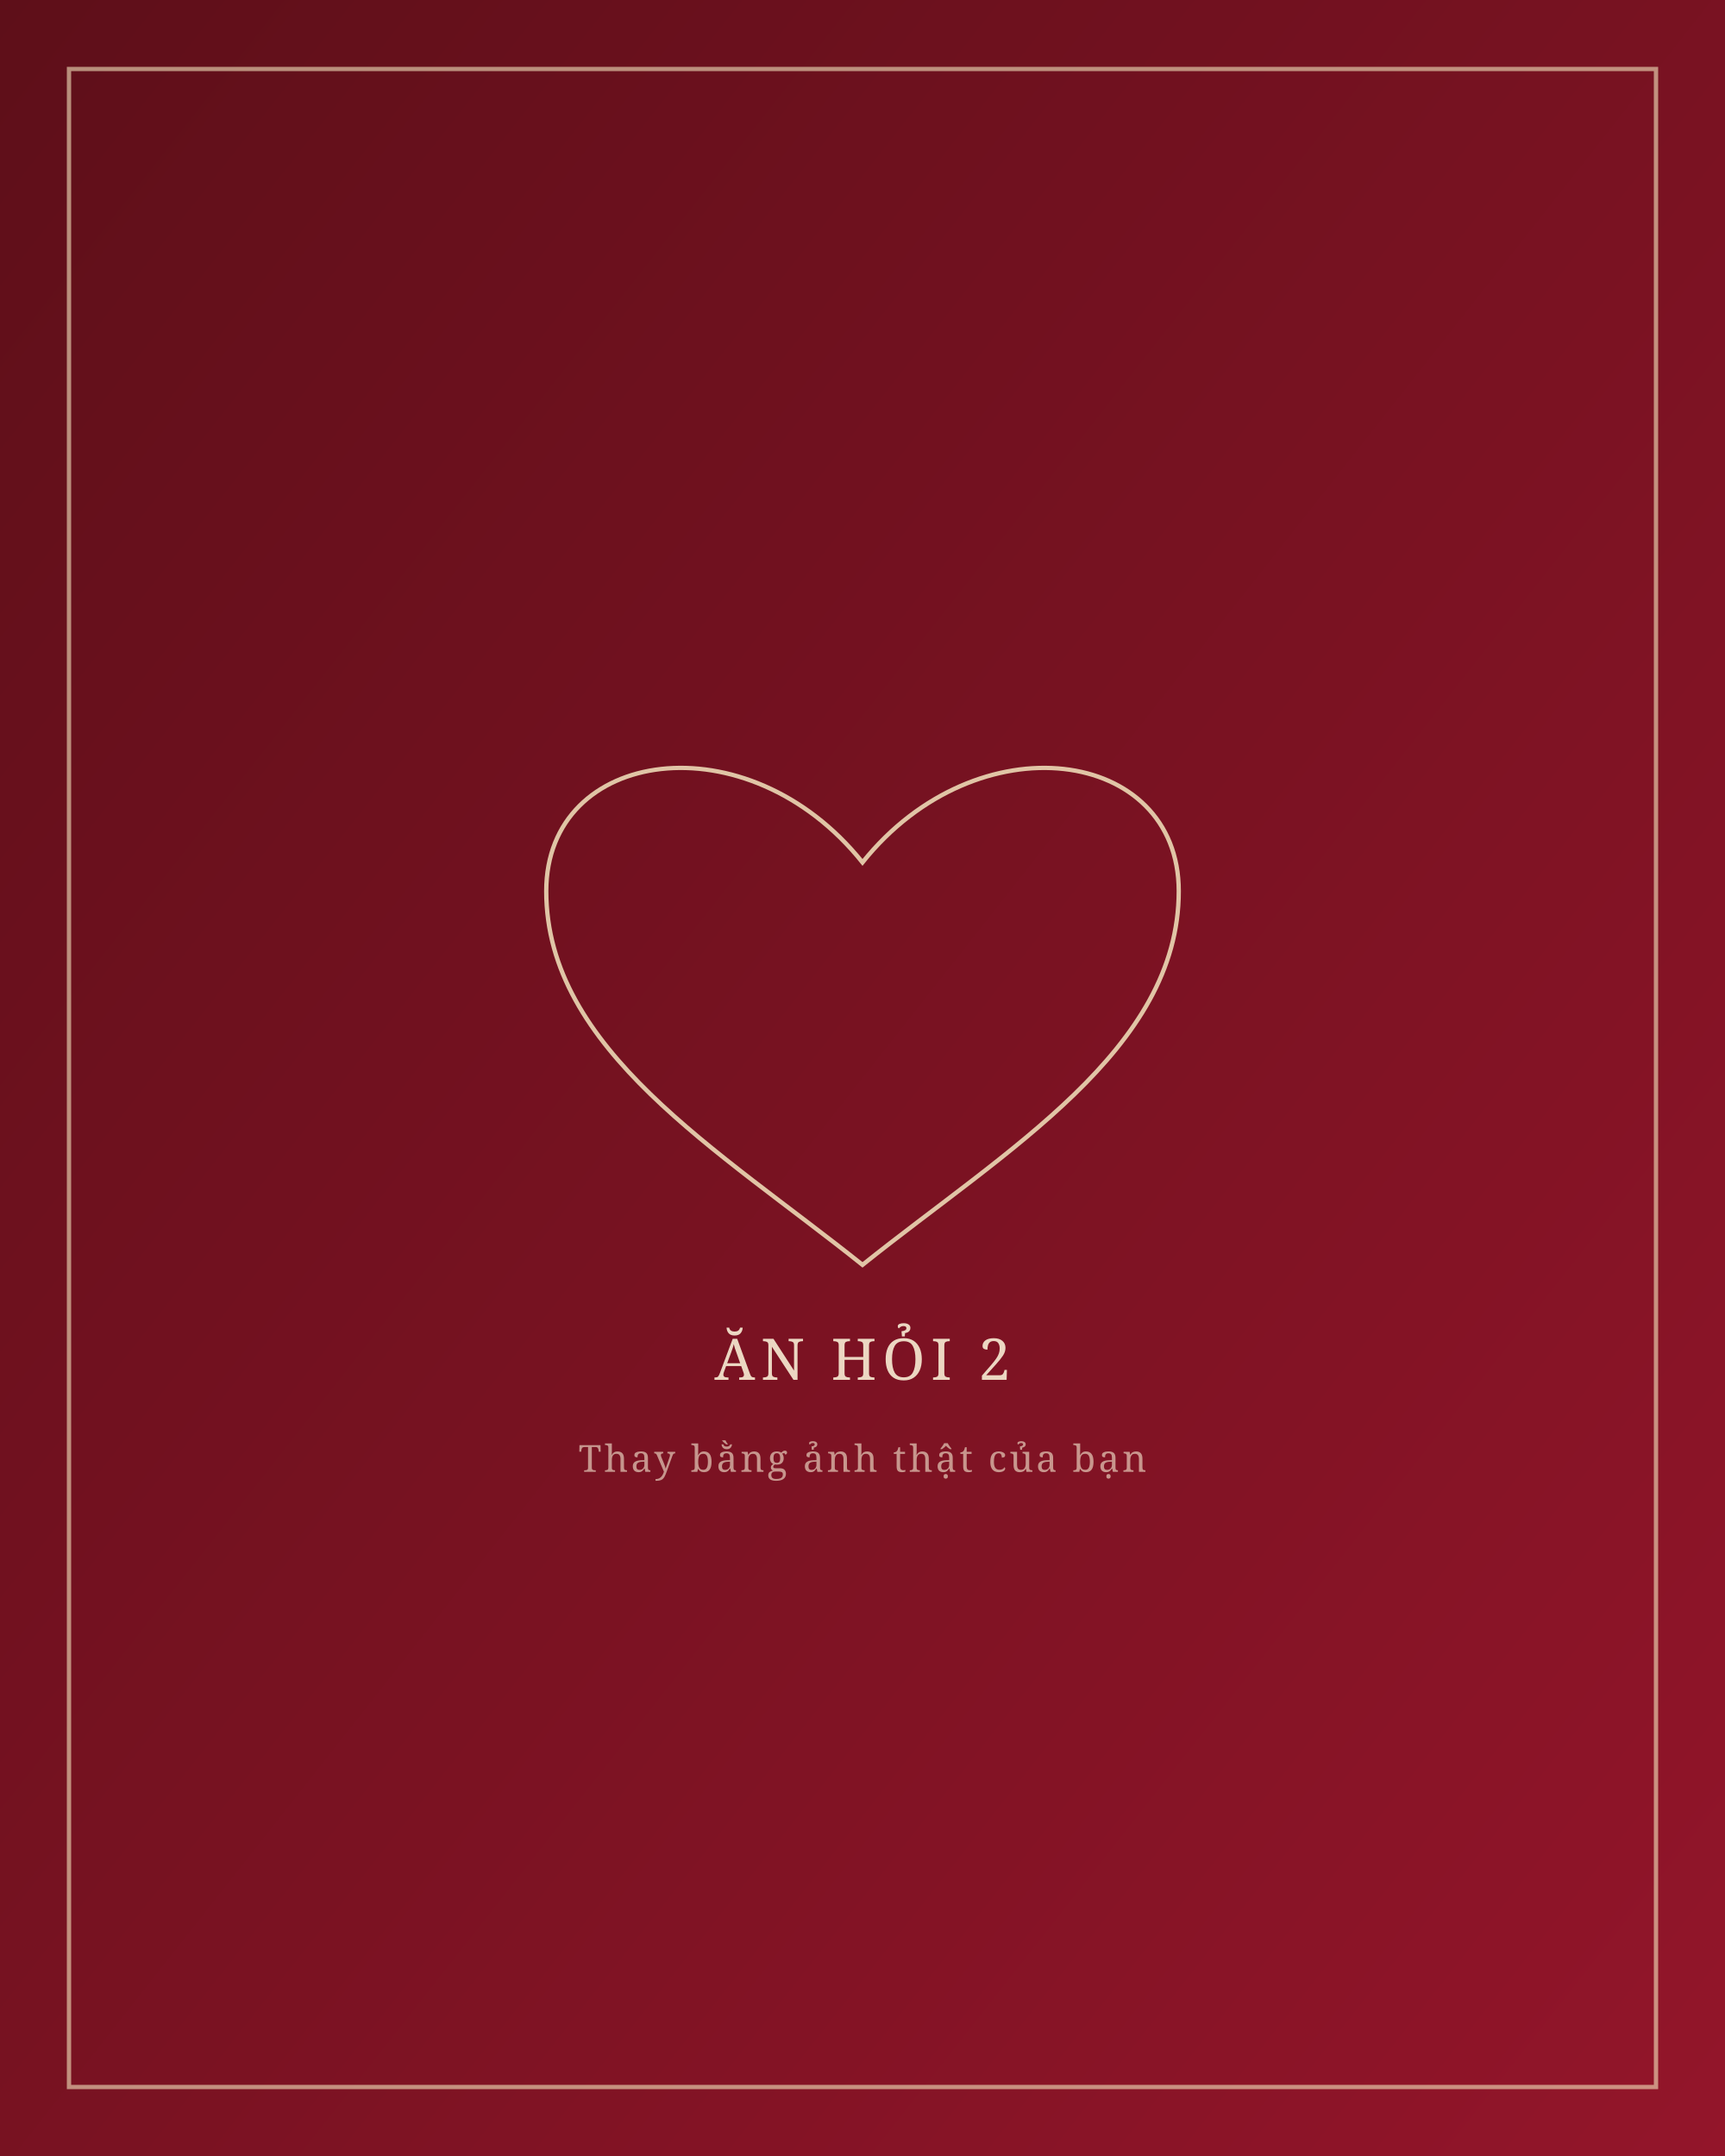
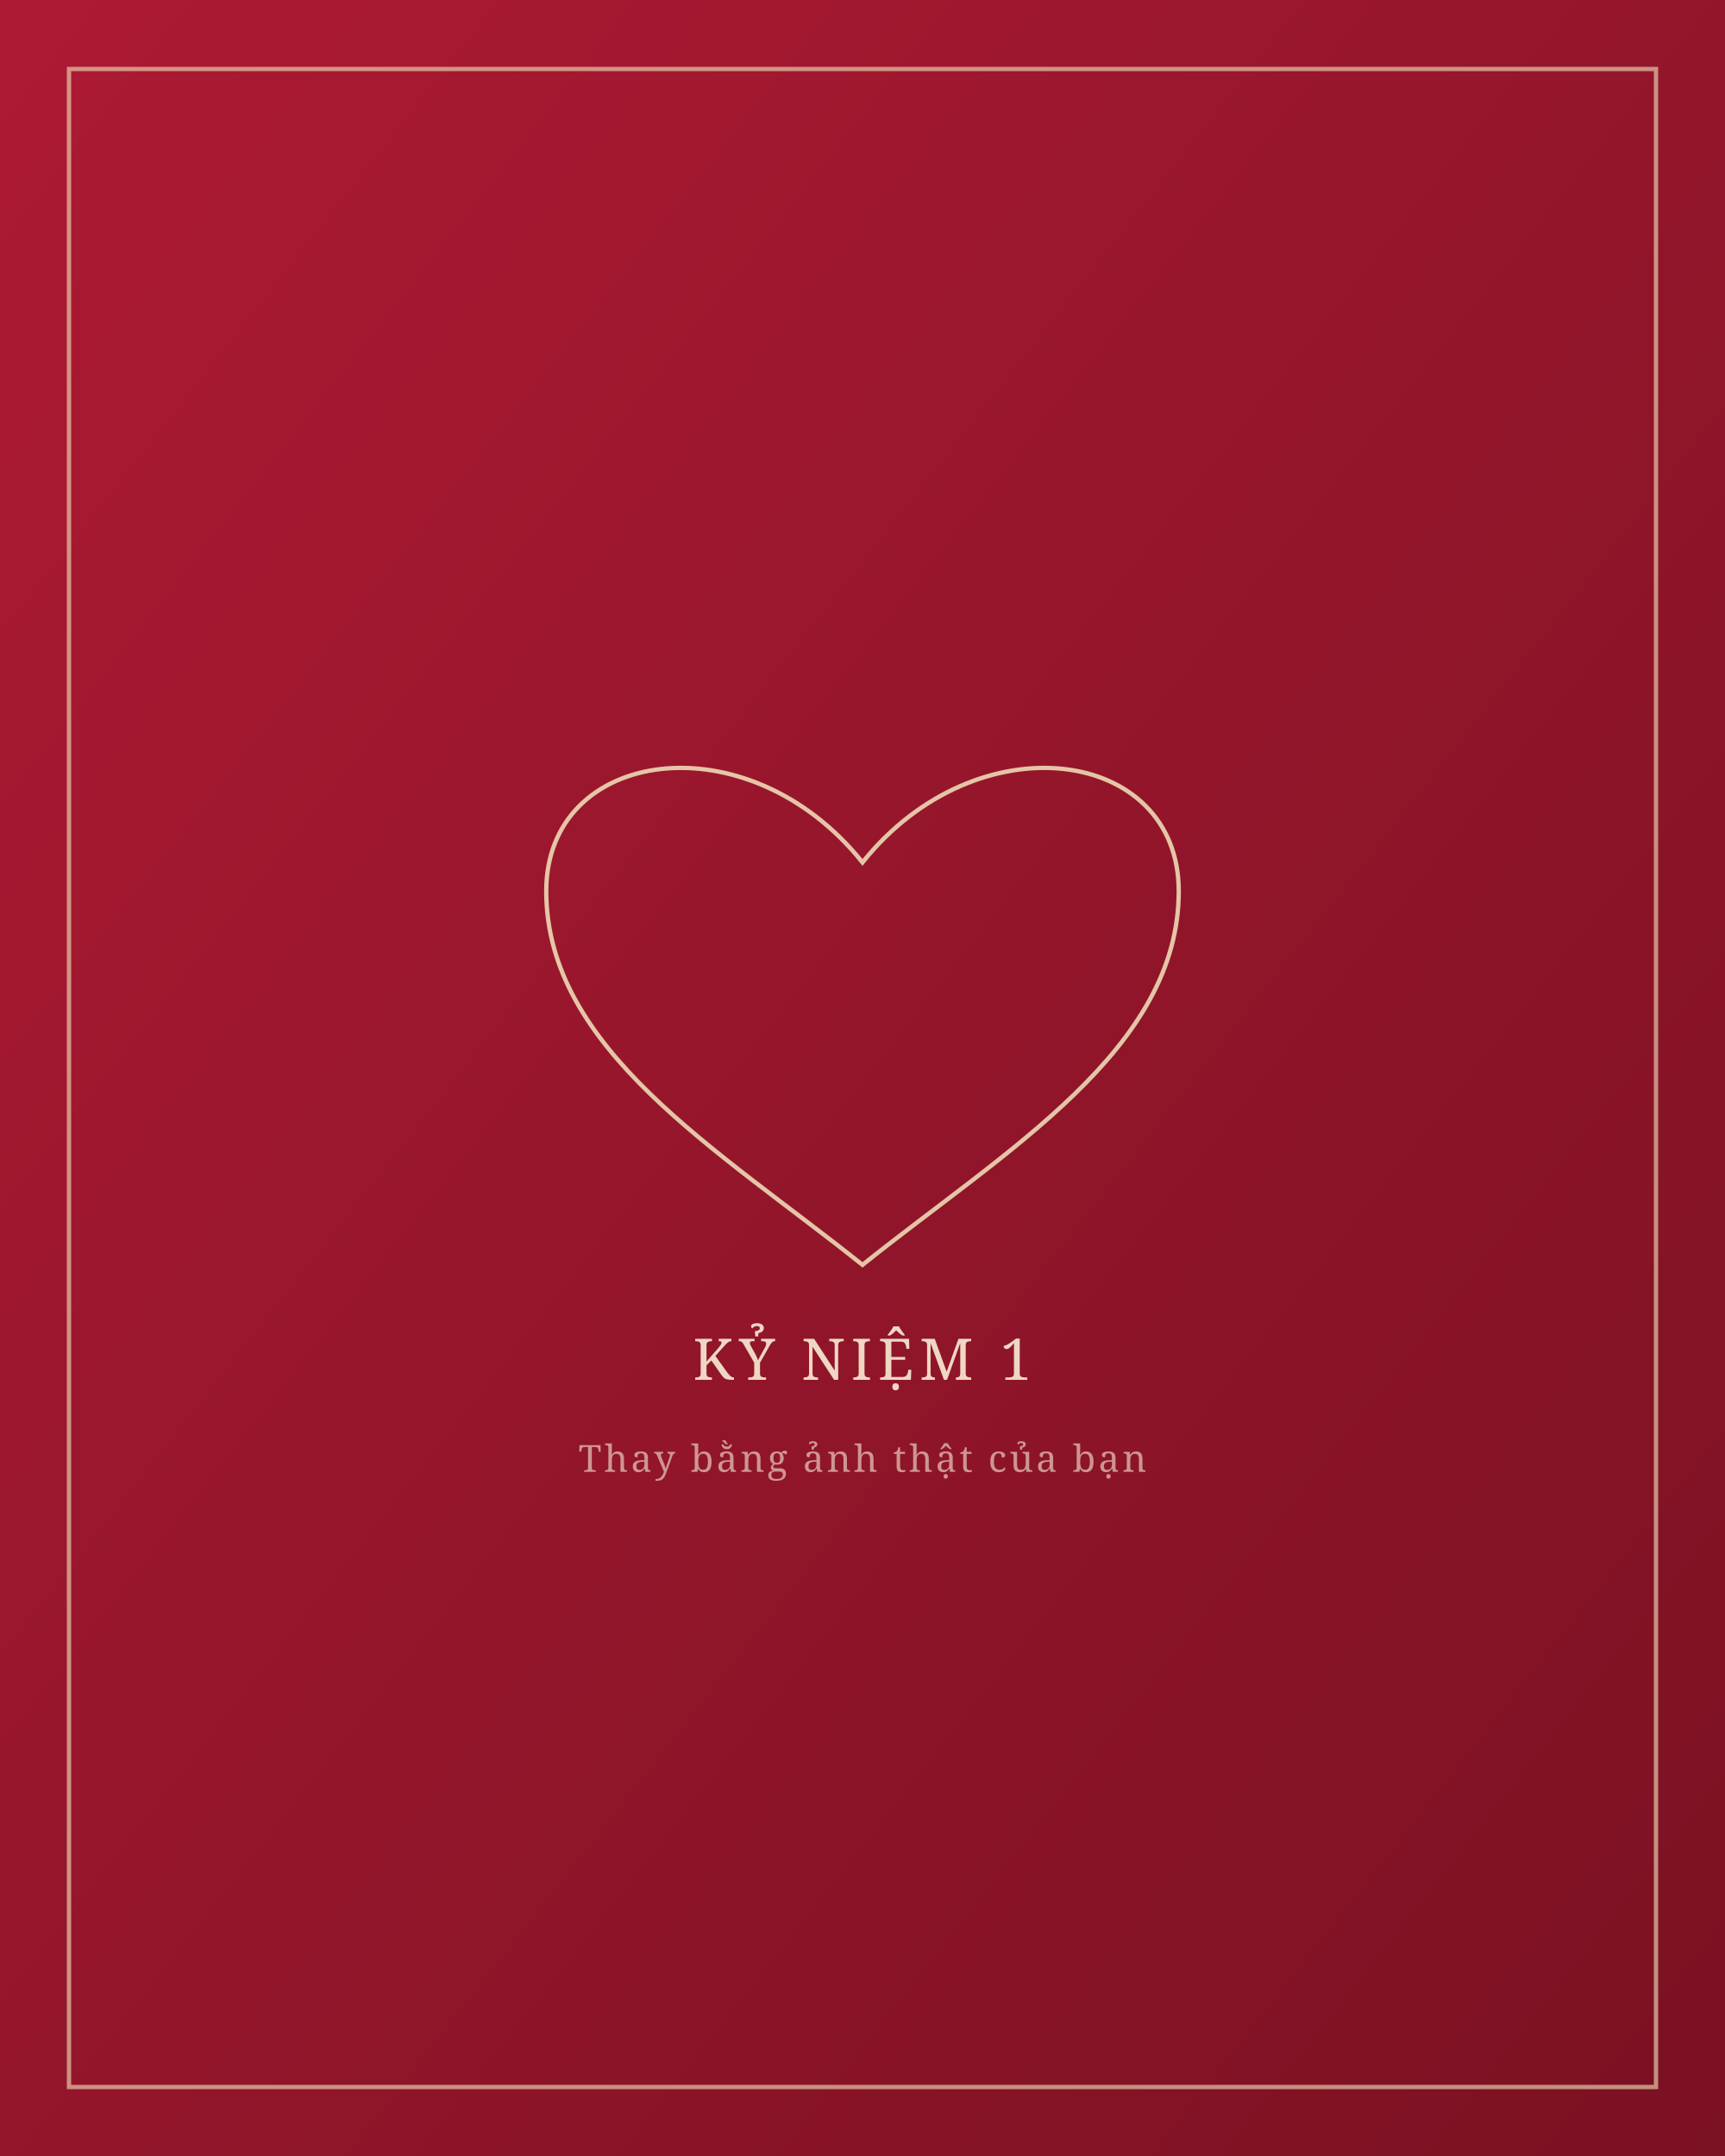
<svg xmlns="http://www.w3.org/2000/svg" viewBox="0 0 600 750">
  <defs>
-     <linearGradient id="g2" x1="0" y1="0" x2="1" y2="1">
-       <stop offset="0%" stop-color="#5e0f19" />
-       <stop offset="100%" stop-color="#93152a" />
+     <linearGradient id="g11" x1="0" y1="0" x2="1" y2="1">
+       <stop offset="0%" stop-color="#ad1a33" />
+       <stop offset="100%" stop-color="#7a1122" />
    </linearGradient>
  </defs>
-   <rect width="600" height="750" fill="url(#g2)" />
+   <rect width="600" height="750" fill="url(#g11)" />
  <rect x="24" y="24" width="552" height="702" fill="none" stroke="#f3e4bd" stroke-width="1.5" opacity="0.6" />
  <g fill="none" stroke="#f3e4bd" stroke-width="1.5" opacity="0.85">
    <path d="M300 300c-40-50-110-40-110 10 0 55 60 90 110 130 50-40 110-75 110-130 0-50-70-60-110-10z" />
  </g>
-   <text x="300" y="480" text-anchor="middle" fill="#f8ecd4" font-family="Georgia, serif" font-size="20" letter-spacing="2" opacity="0.9">ĂN HỎI 2</text>
+   <text x="300" y="480" text-anchor="middle" fill="#f8ecd4" font-family="Georgia, serif" font-size="20" letter-spacing="2" opacity="0.9">KỶ NIỆM 1</text>
  <text x="300" y="512" text-anchor="middle" fill="#f8ecd4" font-family="Georgia, serif" font-size="13" letter-spacing="1" opacity="0.6">Thay bằng ảnh thật của bạn</text>
</svg>
